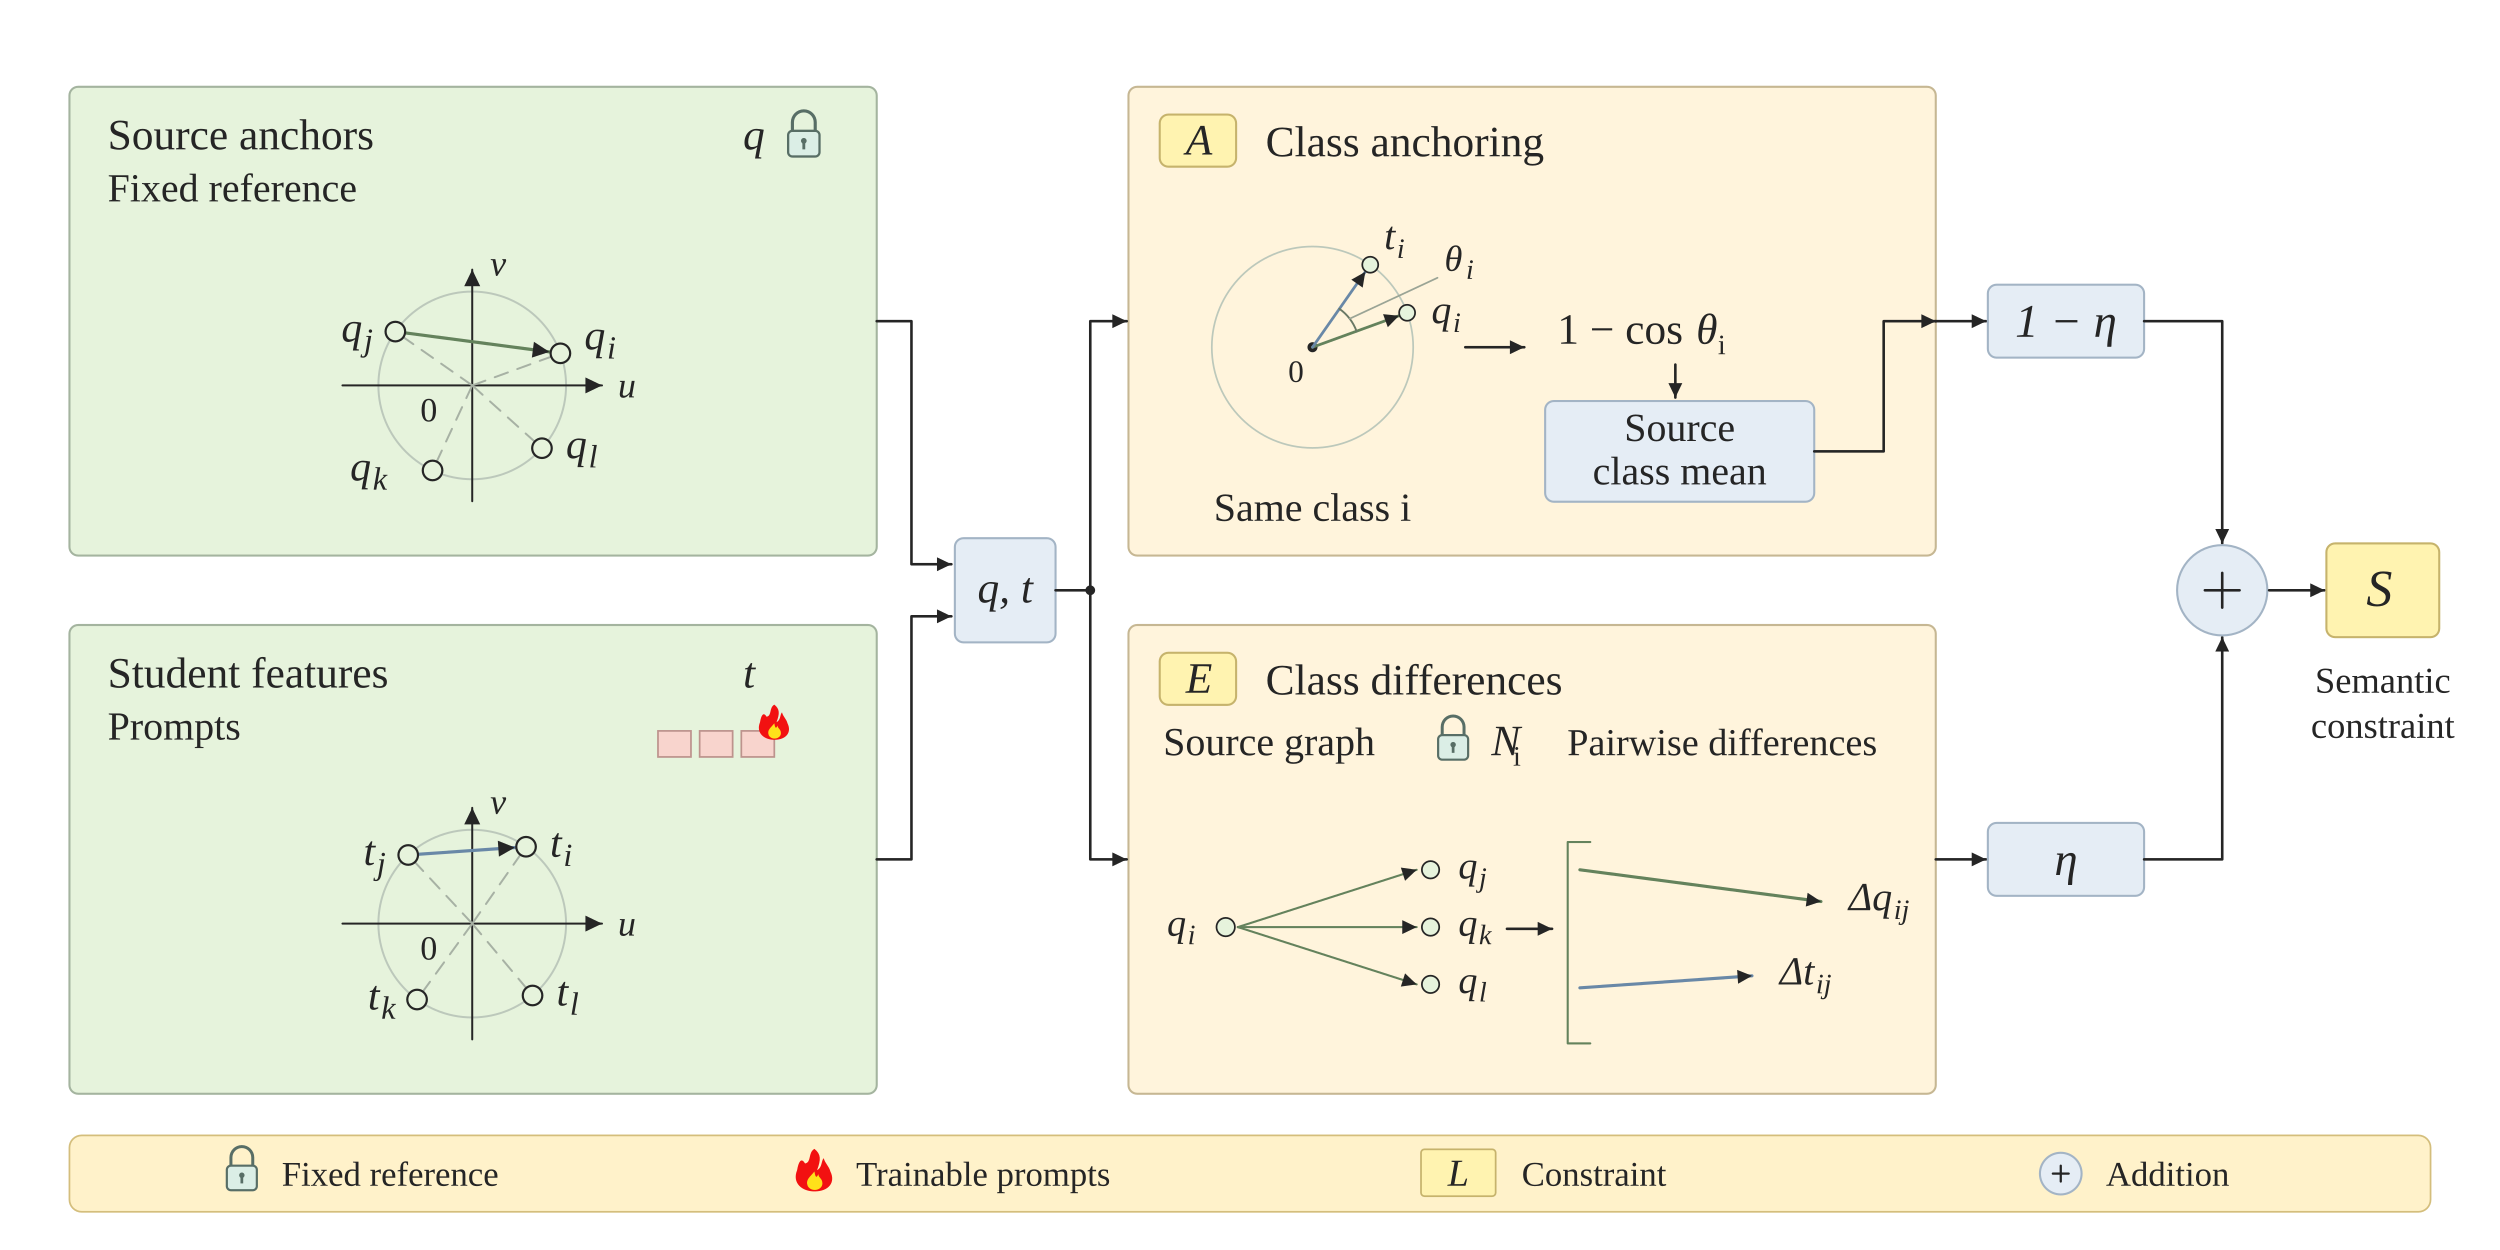
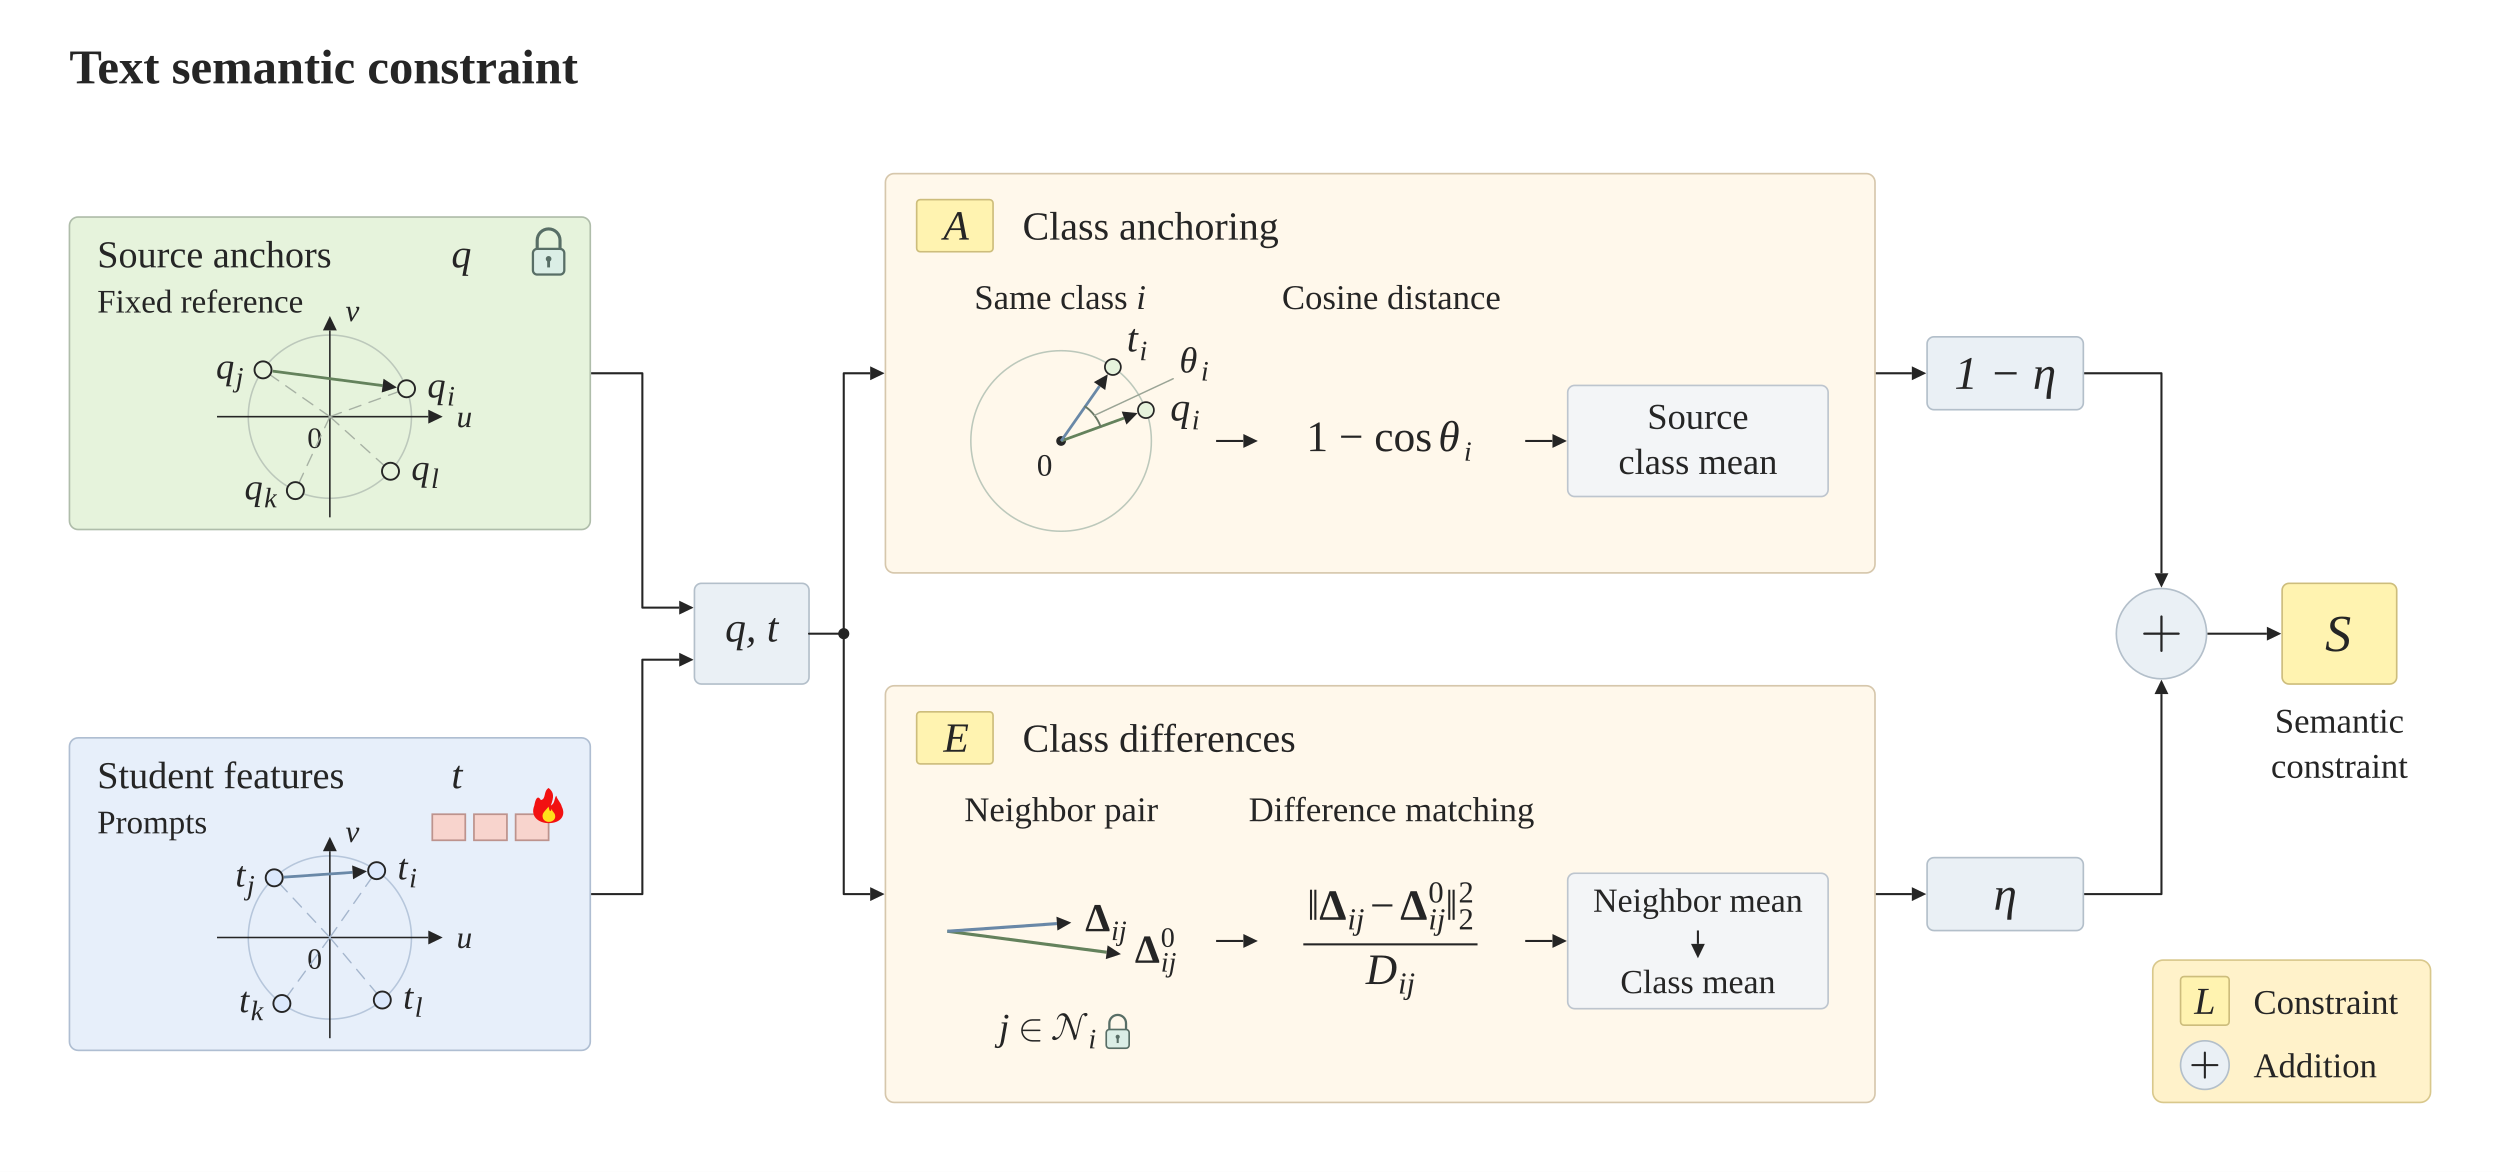
- <svg xmlns="http://www.w3.org/2000/svg" width="160mm" height="80mm" viewBox="0 0 1440 720">
+ <svg xmlns="http://www.w3.org/2000/svg" width="160mm" height="75mm" viewBox="0 0 1440 675">
  <defs>
-     <marker id="arrow" markerWidth="9" markerHeight="8" refX="8.3" refY="4" orient="auto" markerUnits="userSpaceOnUse">
-       <path d="M0 0L8.3 4L0 8Z" fill="#252525" />
-     </marker>
-     <style>text{font-family:"Times New Roman","Liberation Serif",serif;fill:#252525}path,line,rect,polygon,circle{}</style>
+     <style>text{font-family:"Times New Roman","Liberation Serif",serif;fill:#252525}</style>
  </defs>
-   <rect width="1440" height="720" fill="white" />
-   <rect x="40" y="50" width="465" height="270" rx="5" fill="#e6f3dc" stroke="#a4b49f" stroke-width="1.2" id="source-reference" />
-   <rect x="40" y="360" width="465" height="270" rx="5" fill="#e6f3dc" stroke="#a4b49f" stroke-width="1.2" id="student-features" />
-   <rect x="650" y="50" width="465" height="270" rx="5" fill="#fff4dc" stroke="#c6b793" stroke-width="1.2" id="class-anchoring" />
-   <rect x="650" y="360" width="465" height="270" rx="5" fill="#fff4dc" stroke="#c6b793" stroke-width="1.2" id="class-differences" />
-   <text x="62" y="86" font-size="25" text-anchor="start" fill="#252525">Source anchors</text>
-   <g data-role="math-symbol" data-base="q" transform="translate(428 86)">
-     <text x="0" y="0" font-size="25" text-anchor="start" fill="#252525" font-style="italic">q</text>
-   </g>
-   <g transform="translate(147 -68)">
+   <rect width="1440" height="675" fill="white" />
+   <text x="40" y="48" font-size="28" font-weight="600" text-anchor="start" style="fill:#252525">Text semantic constraint</text>
+   <g id="reference-input">
+     <rect id="core-reference-sketch" x="40" y="125" width="300" height="180" rx="5" fill="#e6f3dc" stroke="#AFBDAA" stroke-width=".96" />
+     <text x="56" y="154" font-size="22" font-weight="400" text-anchor="start" style="fill:#252525">Source anchors</text>
+     <g data-role="math-symbol" data-base="q" transform="translate(260 154)">
+       <text x="0" y="0" font-size="23" font-weight="400" text-anchor="start" font-style="italic" style="fill:#252525">q</text>
+     </g>
    <g data-role="fixed-reference-icon" transform="translate(316 145) scale(0.8214286)">
      <path d="M-8 -1V-8A8 8 0 0 1 8 -8V-1" fill="none" stroke="#586e66" stroke-width="2.2" />
      <rect x="-11" y="-2" width="22" height="18" rx="3" fill="#dbeee6" stroke="#586e66" stroke-width="1.6" />
      <circle cx="0" cy="5" r="2" fill="#586e66" />
      <path d="M0 6V11" stroke="#586e66" stroke-width="2" />
    </g>
-   </g>
-   <text x="62" y="116" font-size="23" text-anchor="start" fill="#252525">Fixed reference</text>
-   <text x="62" y="396" font-size="25" text-anchor="start" fill="#252525">Student features</text>
-   <g data-role="math-symbol" data-base="t" transform="translate(428 396)">
-     <text x="0" y="0" font-size="25" text-anchor="start" fill="#252525" font-style="italic">t</text>
-   </g>
-   <text x="62" y="426" font-size="23" text-anchor="start" fill="#252525">Prompts</text>
-   <g id="trainable-prompt-tokens" transform="translate(130 -48)">
+     <text x="56" y="180" font-size="19" font-weight="400" text-anchor="start" style="fill:#252525">Fixed reference</text>
+     <circle cx="190.0" cy="240" r="47" fill="none" stroke="#bcc8bb" stroke-width="0.9" />
+     <g id="core-arrow-01" data-role="arrow">
+       <path d="M125 240L246.7 240" fill="none" stroke="#252525" stroke-width="0.9" stroke-linecap="butt" stroke-linejoin="round" id="core-arrow-01-shaft" />
+       <path id="core-arrow-01-head" d="M246.7 244L255 240L246.7 236Z" fill="#252525" />
+     </g>
+     <g id="core-arrow-02" data-role="arrow">
+       <path d="M190 298L190 190.3" fill="none" stroke="#252525" stroke-width="0.9" stroke-linecap="butt" stroke-linejoin="round" id="core-arrow-02-shaft" />
+       <path id="core-arrow-02-head" d="M194 190.3L190 182L186 190.3Z" fill="#252525" />
+     </g>
+     <g data-role="math-symbol" data-base="u" transform="translate(263.0 246)">
+       <text x="0" y="0" font-size="18" font-weight="400" text-anchor="start" font-style="italic" style="fill:#252525">u</text>
+     </g>
+     <g data-role="math-symbol" data-base="v" transform="translate(199.0 185)">
+       <text x="0" y="0" font-size="18" font-weight="400" text-anchor="start" font-style="italic" style="fill:#252525">v</text>
+     </g>
+     <text x="177.0" y="258" font-size="17" font-weight="400" text-anchor="start" style="fill:#252525">0</text>
+     <path d="M 190.0 240 L 234.166 223.925" fill="none" stroke="#a7b1a4" stroke-width="0.8" stroke-linecap="round" stroke-linejoin="round" stroke-dasharray="7 5" />
+     <path d="M 190.0 240 L 151.5 213.042" fill="none" stroke="#a7b1a4" stroke-width="0.8" stroke-linecap="round" stroke-linejoin="round" stroke-dasharray="7 5" />
+     <path d="M 190.0 240 L 170.137 282.596" fill="none" stroke="#a7b1a4" stroke-width="0.8" stroke-linecap="round" stroke-linejoin="round" stroke-dasharray="7 5" />
+     <path d="M 190.0 240 L 224.928 271.449" fill="none" stroke="#a7b1a4" stroke-width="0.8" stroke-linecap="round" stroke-linejoin="round" stroke-dasharray="7 5" />
+     <g id="core-arrow-03" data-role="arrow">
+       <path d="M157.052 213.773L220.384 222.111" fill="none" stroke="#64825c" stroke-width="1.6" stroke-linecap="butt" stroke-linejoin="round" id="core-arrow-03-shaft" />
+       <path id="core-arrow-03-head" d="M219.862 226.077L228.613 223.194L220.907 218.145Z" fill="#252525" />
+     </g>
+     <circle cx="234.166" cy="223.925" r="4.9" fill="#e6f3dc" stroke="#252525" stroke-width="1.1" />
+     <g data-role="math-symbol" data-base="q" transform="translate(246.1656 228.9251)">
+       <text x="0" y="0" font-size="21" font-weight="400" text-anchor="start" font-style="italic" style="fill:#252525">q</text>
+       <text x="11.34" y="4.62" font-size="16.2" font-weight="400" text-anchor="start" font-style="italic" style="fill:#252525">i</text>
+     </g>
+     <circle cx="151.5" cy="213.042" r="4.9" fill="#e6f3dc" stroke="#252525" stroke-width="1.1" />
+     <g data-role="math-symbol" data-base="q" transform="translate(124.4235 218.0419)">
+       <text x="0" y="0" font-size="21" font-weight="400" text-anchor="start" font-style="italic" style="fill:#252525">q</text>
+       <text x="11.34" y="4.62" font-size="16.2" font-weight="400" text-anchor="start" font-style="italic" style="fill:#252525">j</text>
+     </g>
+     <circle cx="170.137" cy="282.596" r="4.9" fill="#e6f3dc" stroke="#252525" stroke-width="1.1" />
+     <g data-role="math-symbol" data-base="q" transform="translate(140.8296 287.5965)">
+       <text x="0" y="0" font-size="21" font-weight="400" text-anchor="start" font-style="italic" style="fill:#252525">q</text>
+       <text x="11.34" y="4.62" font-size="16.2" font-weight="400" text-anchor="start" font-style="italic" style="fill:#252525">k</text>
+     </g>
+     <circle cx="224.928" cy="271.449" r="4.9" fill="#e6f3dc" stroke="#252525" stroke-width="1.1" />
+     <g data-role="math-symbol" data-base="q" transform="translate(236.9278 276.4491)">
+       <text x="0" y="0" font-size="21" font-weight="400" text-anchor="start" font-style="italic" style="fill:#252525">q</text>
+       <text x="11.34" y="4.62" font-size="16.2" font-weight="400" text-anchor="start" font-style="italic" style="fill:#252525">l</text>
+     </g>
+   </g>
+   <g id="prompted-input">
+     <rect id="core-student-sketch" x="40" y="425" width="300" height="180" rx="5" fill="#E7EFFA" stroke="#AFBED2" stroke-width=".96" />
+     <text x="56" y="454" font-size="22" font-weight="400" text-anchor="start" style="fill:#252525">Student features</text>
+     <g data-role="math-symbol" data-base="t" transform="translate(260 454)">
+       <text x="0" y="0" font-size="23" font-weight="400" text-anchor="start" font-style="italic" style="fill:#252525">t</text>
+     </g>
+     <text x="56" y="480" font-size="19" font-weight="400" text-anchor="start" style="fill:#252525">Prompts</text>
    <rect x="249" y="469" width="19" height="15" rx="0" fill="#f8d4cd" stroke="#bd938d" stroke-width="1" />
    <rect x="273" y="469" width="19" height="15" rx="0" fill="#f8d4cd" stroke="#bd938d" stroke-width="1" />
    <rect x="297" y="469" width="19" height="15" rx="0" fill="#f8d4cd" stroke="#bd938d" stroke-width="1" />
    <g data-role="trainable-icon" transform="translate(316 464) scale(0.6333333)">
      <path d="M0 -16C-5 -13 -2 -6 -7 -5C-10 -10 -12 -6 -13 0C-17 10 -9 16 0 16C11 16 16 9 12 1C11 -3 8 -5 7 -9C5 -7 6 -2 2 0C5 -8 5 -12 0 -16Z" fill="#f21111" />
      <path d="M0 1C-3 5 -7 7 -5 12C-2 17 6 15 6 10C6 6 3 6 3 3C2 5 1 7 0 1Z" fill="#ffe11a" />
    </g>
-   </g>
-   <g id="reference-coordinates" transform="translate(272 222) scale(1.15) translate(-190 -240)">
-     <circle cx="190.0" cy="240" r="47" fill="none" stroke="#bcc8bb" stroke-width="1" />
-     <path d="M 125.0 240 H 255.0" fill="none" stroke="#252525" stroke-width="1" stroke-linecap="round" stroke-linejoin="round" marker-end="url(#arrow)" />
-     <path d="M 190.0 298 V 182" fill="none" stroke="#252525" stroke-width="1" stroke-linecap="round" stroke-linejoin="round" marker-end="url(#arrow)" />
-     <g data-role="math-symbol" data-base="u" transform="translate(263.0 246)">
-       <text x="0" y="0" font-size="18" font-weight="400" text-anchor="start" font-style="italic" style="fill:#252525">u</text>
-     </g>
-     <g data-role="math-symbol" data-base="v" transform="translate(199.0 185)">
-       <text x="0" y="0" font-size="18" font-weight="400" text-anchor="start" font-style="italic" style="fill:#252525">v</text>
-     </g>
-     <text x="164.0" y="258" font-size="17" font-weight="400" text-anchor="start" style="fill:#252525">0</text>
-     <path d="M 190.0 240 L 234.166 223.925" fill="none" stroke="#a7b1a4" stroke-width="1" stroke-linecap="round" stroke-linejoin="round" stroke-dasharray="7 5" />
-     <path d="M 190.0 240 L 151.5 213.042" fill="none" stroke="#a7b1a4" stroke-width="1" stroke-linecap="round" stroke-linejoin="round" stroke-dasharray="7 5" />
-     <path d="M 190.0 240 L 170.137 282.596" fill="none" stroke="#a7b1a4" stroke-width="1" stroke-linecap="round" stroke-linejoin="round" stroke-dasharray="7 5" />
-     <path d="M 190.0 240 L 224.928 271.449" fill="none" stroke="#a7b1a4" stroke-width="1" stroke-linecap="round" stroke-linejoin="round" stroke-dasharray="7 5" />
-     <path d="M 157.052 213.773 L 228.613 223.194" fill="none" stroke="#64825c" stroke-width="1.6" stroke-linecap="round" stroke-linejoin="round" marker-end="url(#arrow)" />
-     <circle cx="234.166" cy="223.925" r="4.9" fill="#e6f3dc" stroke="#252525" stroke-width="1.1" />
-     <g data-role="math-symbol" data-base="q" transform="translate(0 -7) translate(246.1656 228.9251)">
-       <text x="0" y="0" font-size="21" font-weight="400" text-anchor="start" font-style="italic" style="fill:#252525">q</text>
-       <text x="11.34" y="4.62" font-size="16.2" font-weight="400" text-anchor="start" font-style="italic" style="fill:#252525">i</text>
-     </g>
-     <circle cx="151.5" cy="213.042" r="4.9" fill="#e6f3dc" stroke="#252525" stroke-width="1.1" />
-     <g data-role="math-symbol" data-base="q" transform="translate(124.4235 218.0419)">
-       <text x="0" y="0" font-size="21" font-weight="400" text-anchor="start" font-style="italic" style="fill:#252525">q</text>
-       <text x="11.34" y="4.62" font-size="16.2" font-weight="400" text-anchor="start" font-style="italic" style="fill:#252525">j</text>
-     </g>
-     <circle cx="170.137" cy="282.596" r="4.9" fill="#e6f3dc" stroke="#252525" stroke-width="1.1" />
-     <g data-role="math-symbol" data-base="q" transform="translate(-12 0) translate(140.8296 287.5965)">
-       <text x="0" y="0" font-size="21" font-weight="400" text-anchor="start" font-style="italic" style="fill:#252525">q</text>
-       <text x="11.34" y="4.62" font-size="16.2" font-weight="400" text-anchor="start" font-style="italic" style="fill:#252525">k</text>
-     </g>
-     <circle cx="224.928" cy="271.449" r="4.9" fill="#e6f3dc" stroke="#252525" stroke-width="1.1" />
-     <g data-role="math-symbol" data-base="q" transform="translate(236.9278 276.4491)">
-       <text x="0" y="0" font-size="21" font-weight="400" text-anchor="start" font-style="italic" style="fill:#252525">q</text>
-       <text x="11.34" y="4.62" font-size="16.2" font-weight="400" text-anchor="start" font-style="italic" style="fill:#252525">l</text>
-     </g>
-   </g>
-   <g id="student-coordinates" transform="translate(272 532) scale(1.15) translate(-190 -540)">
-     <circle cx="190.0" cy="540" r="47" fill="none" stroke="#bcc8bb" stroke-width="1" />
-     <path d="M 125.0 540 H 255.0" fill="none" stroke="#252525" stroke-width="1" stroke-linecap="round" stroke-linejoin="round" marker-end="url(#arrow)" />
-     <path d="M 190.0 598 V 482" fill="none" stroke="#252525" stroke-width="1" stroke-linecap="round" stroke-linejoin="round" marker-end="url(#arrow)" />
+     <circle cx="190.0" cy="540" r="47" fill="none" stroke="#B6C6DB" stroke-width="0.9" />
+     <g id="core-arrow-04" data-role="arrow">
+       <path d="M125 540L246.7 540" fill="none" stroke="#252525" stroke-width="0.9" stroke-linecap="butt" stroke-linejoin="round" id="core-arrow-04-shaft" />
+       <path id="core-arrow-04-head" d="M246.7 544L255 540L246.7 536Z" fill="#252525" />
+     </g>
+     <g id="core-arrow-05" data-role="arrow">
+       <path d="M190 598L190 490.3" fill="none" stroke="#252525" stroke-width="0.9" stroke-linecap="butt" stroke-linejoin="round" id="core-arrow-05-shaft" />
+       <path id="core-arrow-05-head" d="M194 490.3L190 482L186 490.3Z" fill="#252525" />
+     </g>
    <g data-role="math-symbol" data-base="u" transform="translate(263.0 546)">
      <text x="0" y="0" font-size="18" font-weight="400" text-anchor="start" font-style="italic" style="fill:#252525">u</text>
    </g>
    <g data-role="math-symbol" data-base="v" transform="translate(199.0 485)">
      <text x="0" y="0" font-size="18" font-weight="400" text-anchor="start" font-style="italic" style="fill:#252525">v</text>
    </g>
-     <text x="164.0" y="558" font-size="17" font-weight="400" text-anchor="start" style="fill:#252525">0</text>
-     <path d="M 190.0 540 L 216.958 501.5" fill="none" stroke="#a7b1a4" stroke-width="1" stroke-linecap="round" stroke-linejoin="round" stroke-dasharray="7 5" />
-     <path d="M 190.0 540 L 157.946 505.626" fill="none" stroke="#a7b1a4" stroke-width="1" stroke-linecap="round" stroke-linejoin="round" stroke-dasharray="7 5" />
-     <path d="M 190.0 540 L 162.374 578.024" fill="none" stroke="#a7b1a4" stroke-width="1" stroke-linecap="round" stroke-linejoin="round" stroke-dasharray="7 5" />
-     <path d="M 190.0 540 L 220.211 576.004" fill="none" stroke="#a7b1a4" stroke-width="1" stroke-linecap="round" stroke-linejoin="round" stroke-dasharray="7 5" />
-     <path d="M 163.532 505.236 L 211.372 501.89" fill="none" stroke="#6988a7" stroke-width="1.6" stroke-linecap="round" stroke-linejoin="round" marker-end="url(#arrow)" />
-     <circle cx="216.958" cy="501.5" r="4.9" fill="#e6f3dc" stroke="#252525" stroke-width="1.1" />
+     <text x="177.0" y="558" font-size="17" font-weight="400" text-anchor="start" style="fill:#252525">0</text>
+     <path d="M 190.0 540 L 216.958 501.5" fill="none" stroke="#A5B6CD" stroke-width="0.8" stroke-linecap="round" stroke-linejoin="round" stroke-dasharray="7 5" />
+     <path d="M 190.0 540 L 157.946 505.626" fill="none" stroke="#A5B6CD" stroke-width="0.8" stroke-linecap="round" stroke-linejoin="round" stroke-dasharray="7 5" />
+     <path d="M 190.0 540 L 162.374 578.024" fill="none" stroke="#A5B6CD" stroke-width="0.8" stroke-linecap="round" stroke-linejoin="round" stroke-dasharray="7 5" />
+     <path d="M 190.0 540 L 220.211 576.004" fill="none" stroke="#A5B6CD" stroke-width="0.8" stroke-linecap="round" stroke-linejoin="round" stroke-dasharray="7 5" />
+     <g id="core-arrow-06" data-role="arrow">
+       <path d="M163.532 505.236L203.092 502.469" fill="none" stroke="#6988a7" stroke-width="1.6" stroke-linecap="butt" stroke-linejoin="round" id="core-arrow-06-shaft" />
+       <path id="core-arrow-06-head" d="M203.371 506.46L211.372 501.89L202.813 498.479Z" fill="#252525" />
+     </g>
+     <circle cx="216.958" cy="501.5" r="4.9" fill="#DBE8FC" stroke="#252525" stroke-width="1.1" />
    <g data-role="math-symbol" data-base="t" transform="translate(228.9581 506.4999)">
      <text x="0" y="0" font-size="21" font-weight="400" text-anchor="start" font-style="italic" style="fill:#252525">t</text>
      <text x="6.678" y="4.62" font-size="16.2" font-weight="400" text-anchor="start" font-style="italic" style="fill:#252525">i</text>
    </g>
-     <circle cx="157.946" cy="505.626" r="4.9" fill="#e6f3dc" stroke="#252525" stroke-width="1.1" />
+     <circle cx="157.946" cy="505.626" r="4.9" fill="#DBE8FC" stroke="#252525" stroke-width="1.1" />
    <g data-role="math-symbol" data-base="t" transform="translate(135.5318 510.6264)">
      <text x="0" y="0" font-size="21" font-weight="400" text-anchor="start" font-style="italic" style="fill:#252525">t</text>
      <text x="6.678" y="4.62" font-size="16.2" font-weight="400" text-anchor="start" font-style="italic" style="fill:#252525">j</text>
    </g>
-     <circle cx="162.374" cy="578.024" r="4.9" fill="#e6f3dc" stroke="#252525" stroke-width="1.1" />
+     <circle cx="162.374" cy="578.024" r="4.9" fill="#DBE8FC" stroke="#252525" stroke-width="1.1" />
    <g data-role="math-symbol" data-base="t" transform="translate(137.7287 583.0238)">
      <text x="0" y="0" font-size="21" font-weight="400" text-anchor="start" font-style="italic" style="fill:#252525">t</text>
      <text x="6.678" y="4.62" font-size="16.2" font-weight="400" text-anchor="start" font-style="italic" style="fill:#252525">k</text>
    </g>
-     <circle cx="220.211" cy="576.004" r="4.9" fill="#e6f3dc" stroke="#252525" stroke-width="1.1" />
+     <circle cx="220.211" cy="576.004" r="4.9" fill="#DBE8FC" stroke="#252525" stroke-width="1.1" />
    <g data-role="math-symbol" data-base="t" transform="translate(232.211 581.0041)">
      <text x="0" y="0" font-size="21" font-weight="400" text-anchor="start" font-style="italic" style="fill:#252525">t</text>
      <text x="6.678" y="4.62" font-size="16.2" font-weight="400" text-anchor="start" font-style="italic" style="fill:#252525">l</text>
    </g>
  </g>
-   <path d="M505 185H525V325H548" fill="none" stroke="#252525" stroke-width="1.5" stroke-linecap="round" stroke-linejoin="round" marker-end="url(#arrow)" />
-   <path d="M505 495H525V355H548" fill="none" stroke="#252525" stroke-width="1.5" stroke-linecap="round" stroke-linejoin="round" marker-end="url(#arrow)" />
-   <rect x="550" y="310" width="58" height="60" rx="5" fill="#e5edf5" stroke="#a3b4c5" stroke-width="1.2" id="shared-inputs" />
-   <text x="579" y="347" font-size="25" text-anchor="middle" fill="#252525" font-style="italic">q, t</text>
-   <path d="M608 340H628" fill="none" stroke="#252525" stroke-width="1.5" stroke-linecap="round" stroke-linejoin="round" />
-   <circle cx="628" cy="340" r="2.8" fill="#252525" />
-   <path d="M628 340V185H649" fill="none" stroke="#252525" stroke-width="1.5" stroke-linecap="round" stroke-linejoin="round" marker-end="url(#arrow)" />
-   <path d="M628 340V495H649" fill="none" stroke="#252525" stroke-width="1.5" stroke-linecap="round" stroke-linejoin="round" marker-end="url(#arrow)" />
-   <rect x="668" y="66" width="44" height="30" rx="5" fill="#fff3b0" stroke="#c6b36c" stroke-width="1.2" />
-   <g data-role="math-symbol" data-base="A" transform="translate(683 89)">
-     <text x="0" y="0" font-size="25" text-anchor="start" fill="#252525" font-style="italic">A</text>
-   </g>
-   <text x="729" y="90" font-size="25" text-anchor="start" fill="#252525">Class anchoring</text>
-   <rect x="668" y="376" width="44" height="30" rx="5" fill="#fff3b0" stroke="#c6b36c" stroke-width="1.2" />
-   <g data-role="math-symbol" data-base="E" transform="translate(683 399)">
-     <text x="0" y="0" font-size="25" text-anchor="start" fill="#252525" font-style="italic">E</text>
-   </g>
-   <text x="729" y="400" font-size="25" text-anchor="start" fill="#252525">Class differences</text>
-   <g id="anchoring-angle" transform="translate(112 -26)">
-     <circle cx="644" cy="226" r="58" fill="none" stroke="#bcc8bb" stroke-width="1" />
-     <circle cx="644" cy="226" r="2.4" fill="#252525" stroke="#252525" stroke-width="1" />
-     <text x="630" y="246" font-size="18" font-weight="400" text-anchor="start" style="fill:#252525">0</text>
-     <path d="M 644 226 L 693.804 207.873" fill="none" stroke="#64825c" stroke-width="1.6" stroke-linecap="round" stroke-linejoin="round" marker-end="url(#arrow)" />
-     <circle cx="698.502" cy="206.163" r="4.6" fill="#e6f3dc" stroke="#252525" stroke-width="1.0" />
-     <g data-role="math-symbol" data-base="q" transform="translate(712.5022 212.1628)">
-       <text x="0" y="0" font-size="23" font-weight="400" text-anchor="start" font-style="italic" style="fill:#252525">q</text>
-       <text x="12.42" y="5.06" font-size="16.2" font-weight="400" text-anchor="start" font-style="italic" style="fill:#252525">i</text>
-     </g>
-     <path d="M 644 226 L 674.4 182.585" fill="none" stroke="#6988a7" stroke-width="1.6" stroke-linecap="round" stroke-linejoin="round" marker-end="url(#arrow)" />
-     <circle cx="677.267" cy="178.489" r="4.6" fill="#e6f3dc" stroke="#252525" stroke-width="1.0" />
-     <g data-role="math-symbol" data-base="t" transform="translate(685.2674 169.4892)">
-       <text x="0" y="0" font-size="23" font-weight="400" text-anchor="start" font-style="italic" style="fill:#252525">t</text>
-       <text x="7.314" y="5.06" font-size="16.2" font-weight="400" text-anchor="start" font-style="italic" style="fill:#252525">i</text>
-     </g>
-     <path d="M 669.372 216.765 A 27 27 0 0 0 659.487 203.883" fill="none" stroke="#697865" stroke-width="1.1" stroke-linecap="round" stroke-linejoin="round" />
-     <path d="M 716 186 L 665.421 209.563" fill="none" stroke="#9aa495" stroke-width="1" stroke-linecap="round" stroke-linejoin="round" />
-     <g data-role="math-symbol" data-base="θ" transform="translate(720 182)">
-       <text x="0" y="0" font-size="21" font-weight="400" text-anchor="start" font-style="italic" style="fill:#252525">θ</text>
-       <text x="12.39" y="4.62" font-size="16.2" font-weight="400" text-anchor="start" font-style="italic" style="fill:#252525">i</text>
-     </g>
-   </g>
-   <text x="756" y="300" font-size="23" text-anchor="middle" fill="#252525">Same class i</text>
-   <path d="M844 200H878" fill="none" stroke="#252525" stroke-width="1.5" stroke-linecap="round" stroke-linejoin="round" marker-end="url(#arrow)" />
-   <text x="897" y="198" font-size="25" text-anchor="start" fill="#252525">1 − cos</text>
-   <g data-role="math-symbol" data-base="θ" transform="translate(977 198)">
-     <text x="0" y="0" font-size="25" text-anchor="start" fill="#252525" font-style="italic">θ</text>
-     <text x="12.5" y="6" font-size="16.2" text-anchor="start" fill="#252525">i</text>
-   </g>
-   <path d="M965 210V229" fill="none" stroke="#252525" stroke-width="1.5" stroke-linecap="round" stroke-linejoin="round" marker-end="url(#arrow)" />
-   <rect x="890" y="231" width="155" height="58" rx="5" fill="#e5edf5" stroke="#a3b4c5" stroke-width="1.2" id="source-class-mean" />
-   <text x="967.5" y="254" font-size="23" text-anchor="middle" fill="#252525">Source</text>
-   <text x="967.5" y="279" font-size="23" text-anchor="middle" fill="#252525">class mean</text>
-   <path d="M1045 260H1085V185H1115" fill="none" stroke="#252525" stroke-width="1.5" stroke-linecap="round" stroke-linejoin="round" marker-end="url(#arrow)" />
-   <text x="670" y="435" font-size="23" text-anchor="start" fill="#252525">Source graph</text>
-   <g transform="translate(152 -34)">
-     <g data-role="fixed-reference-icon" transform="translate(685 459) scale(0.7857143)">
-       <path d="M-8 -1V-8A8 8 0 0 1 8 -8V-1" fill="none" stroke="#586e66" stroke-width="2.2" />
-       <rect x="-11" y="-2" width="22" height="18" rx="3" fill="#dbeee6" stroke="#586e66" stroke-width="1.6" />
-       <circle cx="0" cy="5" r="2" fill="#586e66" />
-       <path d="M0 6V11" stroke="#586e66" stroke-width="2" />
-     </g>
-   </g>
-   <g data-role="math-symbol" data-base="N" transform="translate(859 435)">
-     <text x="0" y="0" font-size="25" text-anchor="start" fill="#252525" font-style="italic">N</text>
-     <text x="12.5" y="6" font-size="16.2" text-anchor="start" fill="#252525">i</text>
-   </g>
-   <g id="source-neighbors" transform="translate(136 -18)">
-     <g data-role="math-symbol" data-base="q" transform="translate(536.2058 557)">
-       <text x="0" y="0" font-size="22" font-weight="400" text-anchor="start" font-style="italic" style="fill:#252525">q</text>
-       <text x="11.88" y="4.84" font-size="16.2" font-weight="400" text-anchor="start" font-style="italic" style="fill:#252525">i</text>
-     </g>
-     <circle cx="570" cy="552" r="5.3" fill="#e6f3dc" stroke="#252525" stroke-width="1.0" />
-     <path d="M 577 552 L 680 519" fill="none" stroke="#64825c" stroke-width="1.2" stroke-linecap="round" stroke-linejoin="round" marker-end="url(#arrow)" />
-     <circle cx="688" cy="519" r="5.0" fill="#e6f3dc" stroke="#252525" stroke-width="1.0" />
-     <g data-role="math-symbol" data-base="q" transform="translate(704 524)">
-       <text x="0" y="0" font-size="22" font-weight="400" text-anchor="start" font-style="italic" style="fill:#252525">q</text>
-       <text x="11.88" y="4.84" font-size="16.2" font-weight="400" text-anchor="start" font-style="italic" style="fill:#252525">j</text>
-     </g>
-     <path d="M 577 552 L 680 552" fill="none" stroke="#64825c" stroke-width="1.2" stroke-linecap="round" stroke-linejoin="round" marker-end="url(#arrow)" />
-     <circle cx="688" cy="552" r="5.0" fill="#e6f3dc" stroke="#252525" stroke-width="1.0" />
-     <g data-role="math-symbol" data-base="q" transform="translate(704 557)">
-       <text x="0" y="0" font-size="22" font-weight="400" text-anchor="start" font-style="italic" style="fill:#252525">q</text>
-       <text x="11.88" y="4.84" font-size="16.2" font-weight="400" text-anchor="start" font-style="italic" style="fill:#252525">k</text>
-     </g>
-     <path d="M 577 552 L 680 585" fill="none" stroke="#64825c" stroke-width="1.2" stroke-linecap="round" stroke-linejoin="round" marker-end="url(#arrow)" />
-     <circle cx="688" cy="585" r="5.0" fill="#e6f3dc" stroke="#252525" stroke-width="1.0" />
-     <g data-role="math-symbol" data-base="q" transform="translate(704 590)">
-       <text x="0" y="0" font-size="22" font-weight="400" text-anchor="start" font-style="italic" style="fill:#252525">q</text>
-       <text x="11.88" y="4.84" font-size="16.2" font-weight="400" text-anchor="start" font-style="italic" style="fill:#252525">l</text>
-     </g>
-   </g>
-   <text x="992" y="435" font-size="22" text-anchor="middle" fill="#252525">Pairwise differences</text>
-   <path d="M868 535H894" fill="none" stroke="#252525" stroke-width="1.5" stroke-linecap="round" stroke-linejoin="round" marker-end="url(#arrow)" />
-   <g transform="translate(105 -18)">
-     <path d="M 811 503 H 798 V 619 H 811" fill="none" stroke="#64825c" stroke-width="1.2" stroke-linecap="round" stroke-linejoin="round" />
-   </g>
-   <g transform="translate(85 -18)">
-     <path d="M 825 519 L 963.878 537.284" fill="none" stroke="#64825c" stroke-width="1.8" stroke-linecap="round" stroke-linejoin="round" marker-end="url(#arrow)" />
-   </g>
-   <g transform="translate(85 -18)">
-     <g data-role="math-symbol" data-base="Δq" transform="translate(979.8784 542.2837)">
-       <text x="0" y="0" font-size="23" font-weight="400" text-anchor="start" font-style="italic" style="fill:#252525">Δq</text>
-       <text x="25.921" y="5.06" font-size="16.2" font-weight="400" text-anchor="start" font-style="italic" style="fill:#252525">ij</text>
-     </g>
-   </g>
-   <g transform="translate(85 -18)">
-     <path d="M 825 587 L 924.14 580.067" fill="none" stroke="#6988a7" stroke-width="1.8" stroke-linecap="round" stroke-linejoin="round" marker-end="url(#arrow)" />
-   </g>
-   <g transform="translate(85 -18)">
-     <g data-role="math-symbol" data-base="Δt" transform="translate(940.1402 585.0674)">
-       <text x="0" y="0" font-size="23" font-weight="400" text-anchor="start" font-style="italic" style="fill:#252525">Δt</text>
-       <text x="20.815" y="5.06" font-size="16.2" font-weight="400" text-anchor="start" font-style="italic" style="fill:#252525">ij</text>
-     </g>
-   </g>
-   <path d="M1115 185H1144" fill="none" stroke="#252525" stroke-width="1.5" stroke-linecap="round" stroke-linejoin="round" marker-end="url(#arrow)" />
-   <rect x="1145" y="164" width="90" height="42" rx="5" fill="#e5edf5" stroke="#a3b4c5" stroke-width="1.2" />
-   <text x="1190" y="194" font-size="27" text-anchor="middle" fill="#252525" font-style="italic">1 − η</text>
-   <path d="M1115 495H1144" fill="none" stroke="#252525" stroke-width="1.5" stroke-linecap="round" stroke-linejoin="round" marker-end="url(#arrow)" />
-   <rect x="1145" y="474" width="90" height="42" rx="5" fill="#e5edf5" stroke="#a3b4c5" stroke-width="1.2" />
-   <text x="1190" y="504" font-size="27" text-anchor="middle" fill="#252525" font-style="italic">η</text>
-   <path d="M1235 185H1280V313" fill="none" stroke="#252525" stroke-width="1.5" stroke-linecap="round" stroke-linejoin="round" marker-end="url(#arrow)" />
-   <path d="M1235 495H1280V367" fill="none" stroke="#252525" stroke-width="1.5" stroke-linecap="round" stroke-linejoin="round" marker-end="url(#arrow)" />
-   <circle cx="1280" cy="340" r="26" fill="#e5edf5" stroke="#a3b4c5" stroke-width="1.2" />
-   <path d="M1270 340H1290M1280 330V350" fill="none" stroke="#252525" stroke-width="1.5" stroke-linecap="round" stroke-linejoin="round" />
-   <path d="M1307 340H1339" fill="none" stroke="#252525" stroke-width="1.5" stroke-linecap="round" stroke-linejoin="round" marker-end="url(#arrow)" />
-   <rect x="1340" y="313" width="65" height="54" rx="5" fill="#fff3b0" stroke="#c6b36c" stroke-width="1.2" id="semantic-output" />
-   <g data-role="math-symbol" data-base="S" transform="translate(1363 349)">
-     <text x="0" y="0" font-size="30" text-anchor="start" fill="#252525" font-style="italic">S</text>
-   </g>
-   <text x="1372.5" y="399" font-size="21" text-anchor="middle" fill="#252525">Semantic</text>
-   <text x="1372.5" y="425" font-size="21" text-anchor="middle" fill="#252525">constraint</text>
-   <g id="constraint-legend" transform="translate(0 -20)">
-     <rect id="core-legend" x="40" y="674" width="1360" height="44" rx="7" fill="#fff2ca" stroke="#d4be7c" stroke-width="1.0" />
-     <g data-role="fixed-reference-icon" transform="translate(139.3 693) scale(0.7857143)">
-       <path d="M-8 -1V-8A8 8 0 0 1 8 -8V-1" fill="none" stroke="#586e66" stroke-width="2.2" />
-       <rect x="-11" y="-2" width="22" height="18" rx="3" fill="#dbeee6" stroke="#586e66" stroke-width="1.6" />
-       <circle cx="0" cy="5" r="2" fill="#586e66" />
-       <path d="M0 6V11" stroke="#586e66" stroke-width="2" />
-     </g>
-     <text x="162.3" y="703" font-size="20" font-weight="400" text-anchor="start" style="fill:#252525">Fixed reference</text>
-     <g data-role="trainable-icon" transform="translate(469.1 694) scale(0.7666667)">
-       <path d="M0 -16C-5 -13 -2 -6 -7 -5C-10 -10 -12 -6 -13 0C-17 10 -9 16 0 16C11 16 16 9 12 1C11 -3 8 -5 7 -9C5 -7 6 -2 2 0C5 -8 5 -12 0 -16Z" fill="#f21111" />
-       <path d="M0 1C-3 5 -7 7 -5 12C-2 17 6 15 6 10C6 6 3 6 3 3C2 5 1 7 0 1Z" fill="#ffe11a" />
-     </g>
-     <text x="493.1" y="703" font-size="20" font-weight="400" text-anchor="start" style="fill:#252525">Trainable prompts</text>
-     <rect x="818.5" y="682" width="43" height="27" rx="2" fill="#fff3b0" stroke="#c6b36c" stroke-width="1.0" />
-     <g data-role="math-symbol" data-base="L" transform="translate(833.884 703)">
-       <text x="0" y="0" font-size="22" font-weight="400" text-anchor="start" font-style="italic" style="fill:#252525">L</text>
-     </g>
-     <text x="876.5" y="703" font-size="20" font-weight="400" text-anchor="start" style="fill:#252525">Constraint</text>
-     <circle cx="1187" cy="696" r="12" fill="#e5edf5" stroke="#a3b4c5" stroke-width="1.2" />
-     <path d="M 1182.44 696 H 1191.56 M 1187 691.44 V 700.56" fill="none" stroke="#252525" stroke-width="1.3" stroke-linecap="round" stroke-linejoin="round" />
-     <text x="1213" y="703" font-size="20" font-weight="400" text-anchor="start" style="fill:#252525">Addition</text>
+   <g id="shared-input-flow">
+     <g id="core-arrow-07" data-role="arrow">
+       <path d="M340.48 215L370 215L370 350L391.22 350" fill="none" stroke="#252525" stroke-width="1.2" stroke-linecap="butt" stroke-linejoin="round" id="core-arrow-07-shaft" />
+       <path id="core-arrow-07-head" d="M391.22 354L399.52 350L391.22 346Z" fill="#252525" />
+     </g>
+     <g id="core-arrow-08" data-role="arrow">
+       <path d="M340.48 515L370 515L370 380L391.22 380" fill="none" stroke="#252525" stroke-width="1.2" stroke-linecap="butt" stroke-linejoin="round" id="core-arrow-08-shaft" />
+       <path id="core-arrow-08-head" d="M391.22 384L399.52 380L391.22 376Z" fill="#252525" />
+     </g>
+     <rect id="core-shared-inputs" x="400" y="336" width="66" height="58" rx="4" fill="#EAF0F5" stroke="#B3BFCA" stroke-width=".96" />
+     <text id="core-shared-input-label" x="433" y="369.5" font-size="24" font-weight="400" text-anchor="middle" font-style="italic" style="fill:#252525">q, t</text>
+     <path d="M 466 365 H 486" fill="none" stroke="#252525" stroke-width="1.2" stroke-linecap="round" stroke-linejoin="round" />
+     <circle cx="486" cy="365" r="2.8" fill="#252525" stroke="#252525" stroke-width="0.8" />
+     <g id="core-arrow-09" data-role="arrow">
+       <path d="M486 365L486 215L501.22 215" fill="none" stroke="#252525" stroke-width="1.2" stroke-linecap="butt" stroke-linejoin="round" id="core-arrow-09-shaft" />
+       <path id="core-arrow-09-head" d="M501.22 219L509.52 215L501.22 211Z" fill="#252525" />
+     </g>
+     <g id="core-arrow-10" data-role="arrow">
+       <path d="M486 365L486 515L501.22 515" fill="none" stroke="#252525" stroke-width="1.2" stroke-linecap="butt" stroke-linejoin="round" id="core-arrow-10-shaft" />
+       <path id="core-arrow-10-head" d="M501.22 519L509.52 515L501.22 511Z" fill="#252525" />
+     </g>
+   </g>
+   <g id="individual-anchoring">
+     <rect id="core-absolute-anchoring" x="510" y="100" width="570" height="230" rx="5" fill="#FFF8EB" stroke="#D6C7AC" stroke-width=".96" />
+     <rect x="528" y="115" width="44" height="30" rx="2" fill="#fff3b0" stroke="#CDBD7C" stroke-width=".96" />
+     <g data-role="math-symbol" data-base="A" transform="translate(543.4 138)">
+       <text x="0" y="0" font-size="24" font-weight="400" text-anchor="start" font-style="italic" style="fill:#252525">A</text>
+     </g>
+     <text x="589" y="138" font-size="23" font-weight="400" text-anchor="start" style="fill:#252525">Class anchoring</text>
+     <g id="same-class-heading">
+       <text x="561.19" y="178" font-size="20" font-weight="400" text-anchor="start" style="fill:#252525">Same class </text>
+       <text x="654.5" y="178" font-size="20" font-weight="400" text-anchor="start" font-style="italic" style="fill:#252525">i</text>
+     </g>
+     <text id="cosine-distance-heading" x="801.422" y="178" font-size="20" font-weight="400" text-anchor="middle" style="fill:#252525">Cosine distance</text>
+     <g id="core-anchor-flow">
+       <g id="same-class-sketch">
+         <circle id="anchor-unit-circle" cx="611.194" cy="254" r="52" fill="none" stroke="#bcc8bb" stroke-width="0.9" />
+         <circle cx="611.194" cy="254" r="2.4" fill="#252525" stroke="#252525" stroke-width="0.8" />
+         <text x="597.194" y="274" font-size="18" font-weight="400" text-anchor="start" style="fill:#252525">0</text>
+         <g id="anchor-q-vector" data-role="arrow">
+           <path d="M611.194 254L647.467 240.798" fill="none" stroke="#64825c" stroke-width="1.6" stroke-linecap="butt" stroke-linejoin="round" id="anchor-q-vector-shaft" />
+           <path id="anchor-q-vector-head" d="M648.835 244.557L655.266 237.959L646.098 237.039Z" fill="#252525" />
+         </g>
+         <circle cx="660.058" cy="236.215" r="4.6" fill="#e6f3dc" stroke="#252525" stroke-width="1.0" />
+         <g data-role="math-symbol" data-base="q" transform="translate(674.0584 242.215)">
+           <text x="0" y="0" font-size="23" font-weight="400" text-anchor="start" font-style="italic" style="fill:#252525">q</text>
+           <text x="12.42" y="5.06" font-size="16.2" font-weight="400" text-anchor="start" font-style="italic" style="fill:#252525">i</text>
+         </g>
+         <g id="anchor-t-vector" data-role="arrow">
+           <path d="M611.194 254L633.334 222.381" fill="none" stroke="#6988a7" stroke-width="1.6" stroke-linecap="butt" stroke-linejoin="round" id="anchor-t-vector-shaft" />
+           <path id="anchor-t-vector-head" d="M636.611 224.675L638.095 215.582L630.058 220.086Z" fill="#252525" />
+         </g>
+         <circle cx="641.02" cy="211.404" r="4.6" fill="#e6f3dc" stroke="#252525" stroke-width="1.0" />
+         <g data-role="math-symbol" data-base="t" transform="translate(649.0204 202.4041)">
+           <text x="0" y="0" font-size="23" font-weight="400" text-anchor="start" font-style="italic" style="fill:#252525">t</text>
+           <text x="7.314" y="5.06" font-size="16.2" font-weight="400" text-anchor="start" font-style="italic" style="fill:#252525">i</text>
+         </g>
+         <path d="M633.941 245.721A24.207 24.207 0 0 0 625.079 234.171" fill="none" stroke="#697865" stroke-width="1.1" stroke-linecap="round" stroke-linejoin="round" />
+         <path d="M675.746 218.138L630.399 239.264" fill="none" stroke="#9aa495" stroke-width="0.85" stroke-linecap="round" stroke-linejoin="round" />
+         <g data-role="math-symbol" data-base="θ" transform="translate(679.3323 214.5517)">
+           <text x="0" y="0" font-size="21" font-weight="400" text-anchor="start" font-style="italic" style="fill:#252525">θ</text>
+           <text x="12.39" y="4.62" font-size="16.2" font-weight="400" text-anchor="start" font-style="italic" style="fill:#252525">i</text>
+         </g>
+       </g>
+       <g id="anchor-to-cosine" data-role="arrow">
+         <path d="M700.48 254L716.18 254" fill="none" stroke="#252525" stroke-width="1.2" stroke-linecap="butt" stroke-linejoin="round" id="anchor-to-cosine-shaft" />
+         <path id="anchor-to-cosine-head" d="M716.18 258L724.48 254L716.18 250Z" fill="#252525" />
+       </g>
+       <g id="cosine-distance-formula" transform="translate(752.4805 259.8354)">
+         <text x="0" y="0" font-size="25" font-weight="400" text-anchor="start" style="fill:#252525">1 − cos</text>
+         <g data-role="math-symbol" data-base="θ" transform="translate(76 0)">
+           <text x="0" y="0" font-size="25" font-weight="400" text-anchor="start" font-style="italic" style="fill:#252525">θ</text>
+           <text x="14.75" y="5.5" font-size="16" font-weight="400" text-anchor="start" font-style="italic" style="fill:#252525">i</text>
+         </g>
+       </g>
+       <g id="cosine-to-mean" data-role="arrow">
+         <path d="M878.52 254L894.22 254" fill="none" stroke="#252525" stroke-width="1.2" stroke-linecap="butt" stroke-linejoin="round" id="cosine-to-mean-shaft" />
+         <path id="cosine-to-mean-head" d="M894.22 258L902.52 254L894.22 250Z" fill="#252525" />
+       </g>
+       <g id="anchor-class-mean">
+         <rect id="core-source-class-mean" x="903" y="222" width="150" height="64" rx="4" fill="#F3F5F7" stroke="#BDC5CE" stroke-width=".96" />
+         <text x="978" y="247" font-size="21" font-weight="400" text-anchor="middle" style="fill:#252525">Source</text>
+         <text x="978" y="273" font-size="21" font-weight="400" text-anchor="middle" style="fill:#252525">class mean</text>
+       </g>
+     </g>
+   </g>
+   <g id="local-differences">
+     <rect id="core-class-difference-comparison" x="510" y="395" width="570" height="240" rx="5" fill="#FFF8EB" stroke="#D6C7AC" stroke-width=".96" />
+     <rect x="528" y="410" width="44" height="30" rx="2" fill="#fff3b0" stroke="#CDBD7C" stroke-width=".96" />
+     <g data-role="math-symbol" data-base="E" transform="translate(543.4 433)">
+       <text x="0" y="0" font-size="24" font-weight="400" text-anchor="start" font-style="italic" style="fill:#252525">E</text>
+     </g>
+     <text x="589" y="433" font-size="23" font-weight="400" text-anchor="start" style="fill:#252525">Class differences</text>
+     <g id="neighbor-pair">
+       <text x="555.447" y="473" font-size="20" font-weight="400" text-anchor="start" style="fill:#252525">Neighbor pair</text>
+       <g id="neighbor-pair-vectors" transform="translate(-192.3166 3.406934)">
+         <g id="reference-difference" data-role="arrow">
+           <path d="M738 533L829.763 545.081" stroke="#64825c" fill="none" stroke-width="1.8" stroke-linecap="butt" stroke-linejoin="round" id="reference-difference-shaft" />
+           <path id="reference-difference-head" d="M829.241 549.047L837.992 546.164L830.286 541.115Z" fill="#252525" />
+         </g>
+         <g id="reference-difference-label">
+           <text x="845.992" y="551.164" font-size="23" font-weight="700" text-anchor="start" style="fill:#252525">Δ</text>
+           <text x="860.912" y="556.224" font-size="16.2" font-weight="400" text-anchor="start" font-style="italic" style="fill:#252525">ij</text>
+           <text x="860.912" y="541.964" font-size="16.2" font-weight="400" text-anchor="start" style="fill:#252525">0</text>
+         </g>
+         <g id="prompted-difference" data-role="arrow">
+           <path d="M738 533L801.101 528.588" stroke="#6988a7" fill="none" stroke-width="1.8" stroke-linecap="butt" stroke-linejoin="round" id="prompted-difference-shaft" />
+           <path id="prompted-difference-head" d="M801.38 532.578L809.381 528.009L800.822 524.597Z" fill="#252525" />
+         </g>
+         <g id="prompted-difference-label">
+           <text x="817.381" y="533.009" font-size="23" font-weight="700" text-anchor="start" style="fill:#252525">Δ</text>
+           <text x="832.301" y="538.069" font-size="16.2" font-weight="400" text-anchor="start" font-style="italic" style="fill:#252525">ij</text>
+         </g>
+       </g>
+       <g id="fixed-neighbor-condition" transform="translate(575.2983 -4)">
+         <text x="0" y="603" font-size="22" font-weight="400" text-anchor="start" font-style="italic" style="fill:#252525">j</text>
+         <text x="11.112" y="603" font-size="22" font-weight="400" text-anchor="start" style="font-family:&quot;Cambria Math&quot;;fill:#252525">∈</text>
+         <g id="fixed-neighbor-set" data-role="math-symbol" data-base="N">
+           <text x="29.819" y="603" font-size="22" font-weight="400" text-anchor="start" style="font-family:&quot;Cambria Math&quot;;fill:#252525">𝒩</text>
+           <text x="51.6" y="607.84" font-size="16.2" font-weight="400" text-anchor="start" font-style="italic" style="fill:#252525">i</text>
+         </g>
+         <g id="neighbor-set-lock" data-role="fixed-reference-icon" transform="translate(68.49348 598.1874) scale(0.6)">
+           <path d="M-8 -1V-8A8 8 0 0 1 8 -8V-1" fill="none" stroke="#586e66" stroke-width="2.2" />
+           <rect x="-11" y="-2" width="22" height="18" rx="3" fill="#dbeee6" stroke="#586e66" stroke-width="1.6" />
+           <circle cx="0" cy="5" r="2" fill="#586e66" />
+           <path d="M0 6V11" stroke="#586e66" stroke-width="2" />
+         </g>
+       </g>
+     </g>
+     <g id="neighbor-to-differences" data-role="arrow" transform="translate(0 9)">
+       <path d="M700.48 533L716.18 533" fill="none" stroke="#252525" stroke-width="1.2" stroke-linecap="butt" stroke-linejoin="round" id="neighbor-to-differences-shaft" />
+       <path id="neighbor-to-differences-head" d="M716.18 537L724.48 533L716.18 529Z" fill="#252525" />
+     </g>
+     <g id="difference-matching">
+       <text x="801.5" y="473" font-size="20" font-weight="400" text-anchor="middle" style="fill:#252525">Difference matching</text>
+       <g id="normalized-difference-error" transform="translate(-204.552 -77.7873) scale(1.086957)">
+         <text x="880.835" y="559" font-size="23" font-weight="400" text-anchor="start" style="fill:#252525">‖</text>
+         <text x="887.293" y="559" font-size="23" font-weight="700" text-anchor="start" style="fill:#252525">Δ</text>
+         <text x="902.213" y="564.06" font-size="16.2" font-weight="400" text-anchor="start" font-style="italic" style="fill:#252525">ij</text>
+         <text x="914.214" y="559" font-size="23" font-weight="400" text-anchor="start" style="fill:#252525">−</text>
+         <text x="930.186" y="559" font-size="23" font-weight="700" text-anchor="start" style="fill:#252525">Δ</text>
+         <text x="945.106" y="564.06" font-size="16.2" font-weight="400" text-anchor="start" font-style="italic" style="fill:#252525">ij</text>
+         <text x="945.106" y="549.8" font-size="16.2" font-weight="400" text-anchor="start" style="fill:#252525">0</text>
+         <text x="954.107" y="559" font-size="23" font-weight="400" text-anchor="start" style="fill:#252525">‖</text>
+         <text x="961.065" y="549.8" font-size="16.2" font-weight="400" text-anchor="start" style="fill:#252525">2</text>
+         <text x="961.065" y="564.06" font-size="16.2" font-weight="400" text-anchor="start" style="fill:#252525">2</text>
+         <path id="error-fraction-bar" d="M878.835 572H971.165" fill="none" stroke="#252525" stroke-width="1.104" />
+         <text x="911.944" y="593" font-size="23" font-weight="400" text-anchor="start" font-style="italic" style="fill:#252525">D</text>
+         <text x="929.054" y="598.06" font-size="16.2" font-weight="400" text-anchor="start" font-style="italic" style="fill:#252525">ij</text>
+       </g>
+     </g>
+     <g id="differences-to-mean" data-role="arrow" transform="translate(0 9)">
+       <path d="M878.52 533L894.22 533" fill="none" stroke="#252525" stroke-width="1.2" stroke-linecap="butt" stroke-linejoin="round" id="differences-to-mean-shaft" />
+       <path id="differences-to-mean-head" d="M894.22 537L902.52 533L894.22 529Z" fill="#252525" />
+     </g>
+     <g id="hierarchical-mean" transform="translate(6 9)">
+       <rect id="core-neighbor-class-mean" x="897" y="494" width="150" height="78" rx="4" fill="#F3F5F7" stroke="#BDC5CE" stroke-width=".96" />
+       <text x="972" y="516.184" font-size="19.5" font-weight="400" text-anchor="middle" style="fill:#252525">Neighbor mean</text>
+       <g id="neighbor-mean-to-class-mean" data-role="arrow">
+         <path d="M972 526.957L972 534.657" fill="none" stroke="#252525" stroke-width="1.2" stroke-linecap="butt" stroke-linejoin="round" id="neighbor-mean-to-class-mean-shaft" />
+         <path id="neighbor-mean-to-class-mean-head" d="M968 534.657L972 542.957L976 534.657Z" fill="#252525" />
+       </g>
+       <text x="972" y="563.061" font-size="19.5" font-weight="400" text-anchor="middle" style="fill:#252525">Class mean</text>
+     </g>
+   </g>
+   <g id="weighted-combination">
+     <g id="core-arrow-23" data-role="arrow">
+       <path d="M1080.48 215L1101.22 215" fill="none" stroke="#252525" stroke-width="1.2" stroke-linecap="butt" stroke-linejoin="round" id="core-arrow-23-shaft" />
+       <path id="core-arrow-23-head" d="M1101.22 219L1109.52 215L1101.22 211Z" fill="#252525" />
+     </g>
+     <rect x="1110" y="194" width="90" height="42" rx="4" fill="#EAF0F5" stroke="#B3BFCA" stroke-width=".96" />
+     <text x="1155" y="224" font-size="27" font-weight="400" text-anchor="middle" font-style="italic" style="fill:#252525">1 − η</text>
+     <g id="E-to-eta">
+       <path id="E-to-eta-shaft" d="M1080.48 515H1101.22" fill="none" stroke="#252525" stroke-width="1.2" stroke-linecap="butt" />
+       <path id="E-to-eta-head" d="M1101.22 511L1109.52 515L1101.22 519Z" fill="#252525" />
+     </g>
+     <rect x="1110" y="494" width="90" height="42" rx="4" fill="#EAF0F5" stroke="#B3BFCA" stroke-width=".96" />
+     <text x="1155" y="524" font-size="27" font-weight="400" text-anchor="middle" font-style="italic" style="fill:#252525">η</text>
+     <g id="core-arrow-24" data-role="arrow">
+       <path d="M1200.48 215L1245 215L1245 330.22" fill="none" stroke="#252525" stroke-width="1.2" stroke-linecap="butt" stroke-linejoin="round" id="core-arrow-24-shaft" />
+       <path id="core-arrow-24-head" d="M1241 330.22L1245 338.52L1249 330.22Z" fill="#252525" />
+     </g>
+     <g id="core-arrow-25" data-role="arrow">
+       <path d="M1200.48 515L1245 515L1245 399.78" fill="none" stroke="#252525" stroke-width="1.2" stroke-linecap="butt" stroke-linejoin="round" id="core-arrow-25-shaft" />
+       <path id="core-arrow-25-head" d="M1249 399.78L1245 391.48L1241 399.78Z" fill="#252525" />
+     </g>
+     <circle cx="1245" cy="365" r="26" fill="#EAF0F5" stroke="#B3BFCA" stroke-width=".96" />
+     <path d="M 1235.12 365 H 1254.88 M 1245 355.12 V 374.88" fill="none" stroke="#252525" stroke-width="1.3" stroke-linecap="round" stroke-linejoin="round" />
+     <g id="core-arrow-26" data-role="arrow">
+       <path d="M1271.48 365L1305.72 365" fill="none" stroke="#252525" stroke-width="1.2" stroke-linecap="butt" stroke-linejoin="round" id="core-arrow-26-shaft" />
+       <path id="core-arrow-26-head" d="M1305.72 369L1314.02 365L1305.72 361Z" fill="#252525" />
+     </g>
+     <rect id="core-semantic-output" x="1314.5" y="336.0" width="66" height="58" rx="4" fill="#fff3b0" stroke="#CDBD7C" stroke-width=".96" />
+     <g data-role="math-symbol" data-base="S" transform="translate(1339.25 375)">
+       <text x="0" y="0" font-size="30" font-weight="400" text-anchor="start" font-style="italic" style="fill:#252525">S</text>
+     </g>
+     <text x="1347.5" y="422" font-size="20" font-weight="400" text-anchor="middle" style="fill:#252525">Semantic</text>
+     <text x="1347.5" y="448" font-size="20" font-weight="400" text-anchor="middle" style="fill:#252525">constraint</text>
+   </g>
+   <g id="constraint-legend" transform="translate(0 -15)">
+     <rect id="core-legend" x="1240" y="568" width="160" height="82" rx="6" fill="#fff2ca" stroke="#D9C88C" stroke-width=".96" />
+     <g id="legend-constraint">
+       <rect x="1256" y="577.5" width="28" height="28" rx="2" fill="#fff3b0" stroke="#CDBD7C" stroke-width=".96" />
+       <text x="1270" y="599" font-size="22" font-weight="400" text-anchor="middle" style="fill:#252525" font-style="italic">L</text>
+     </g>
+     <text x="1298" y="599" font-size="20" font-weight="400" text-anchor="start" style="fill:#252525">Constraint</text>
+     <g id="legend-addition">
+       <circle cx="1270" cy="628.5" r="14" fill="#EAF0F5" stroke="#B3BFCA" stroke-width=".96" />
+       <path d="M1262.8 628.5H1277.2M1270 621.3V635.7" fill="none" stroke="#252525" stroke-width="1.2" stroke-linecap="round" stroke-linejoin="round" />
+     </g>
+     <text x="1298" y="635.5" font-size="20" font-weight="400" text-anchor="start" style="fill:#252525">Addition</text>
  </g>
</svg>
